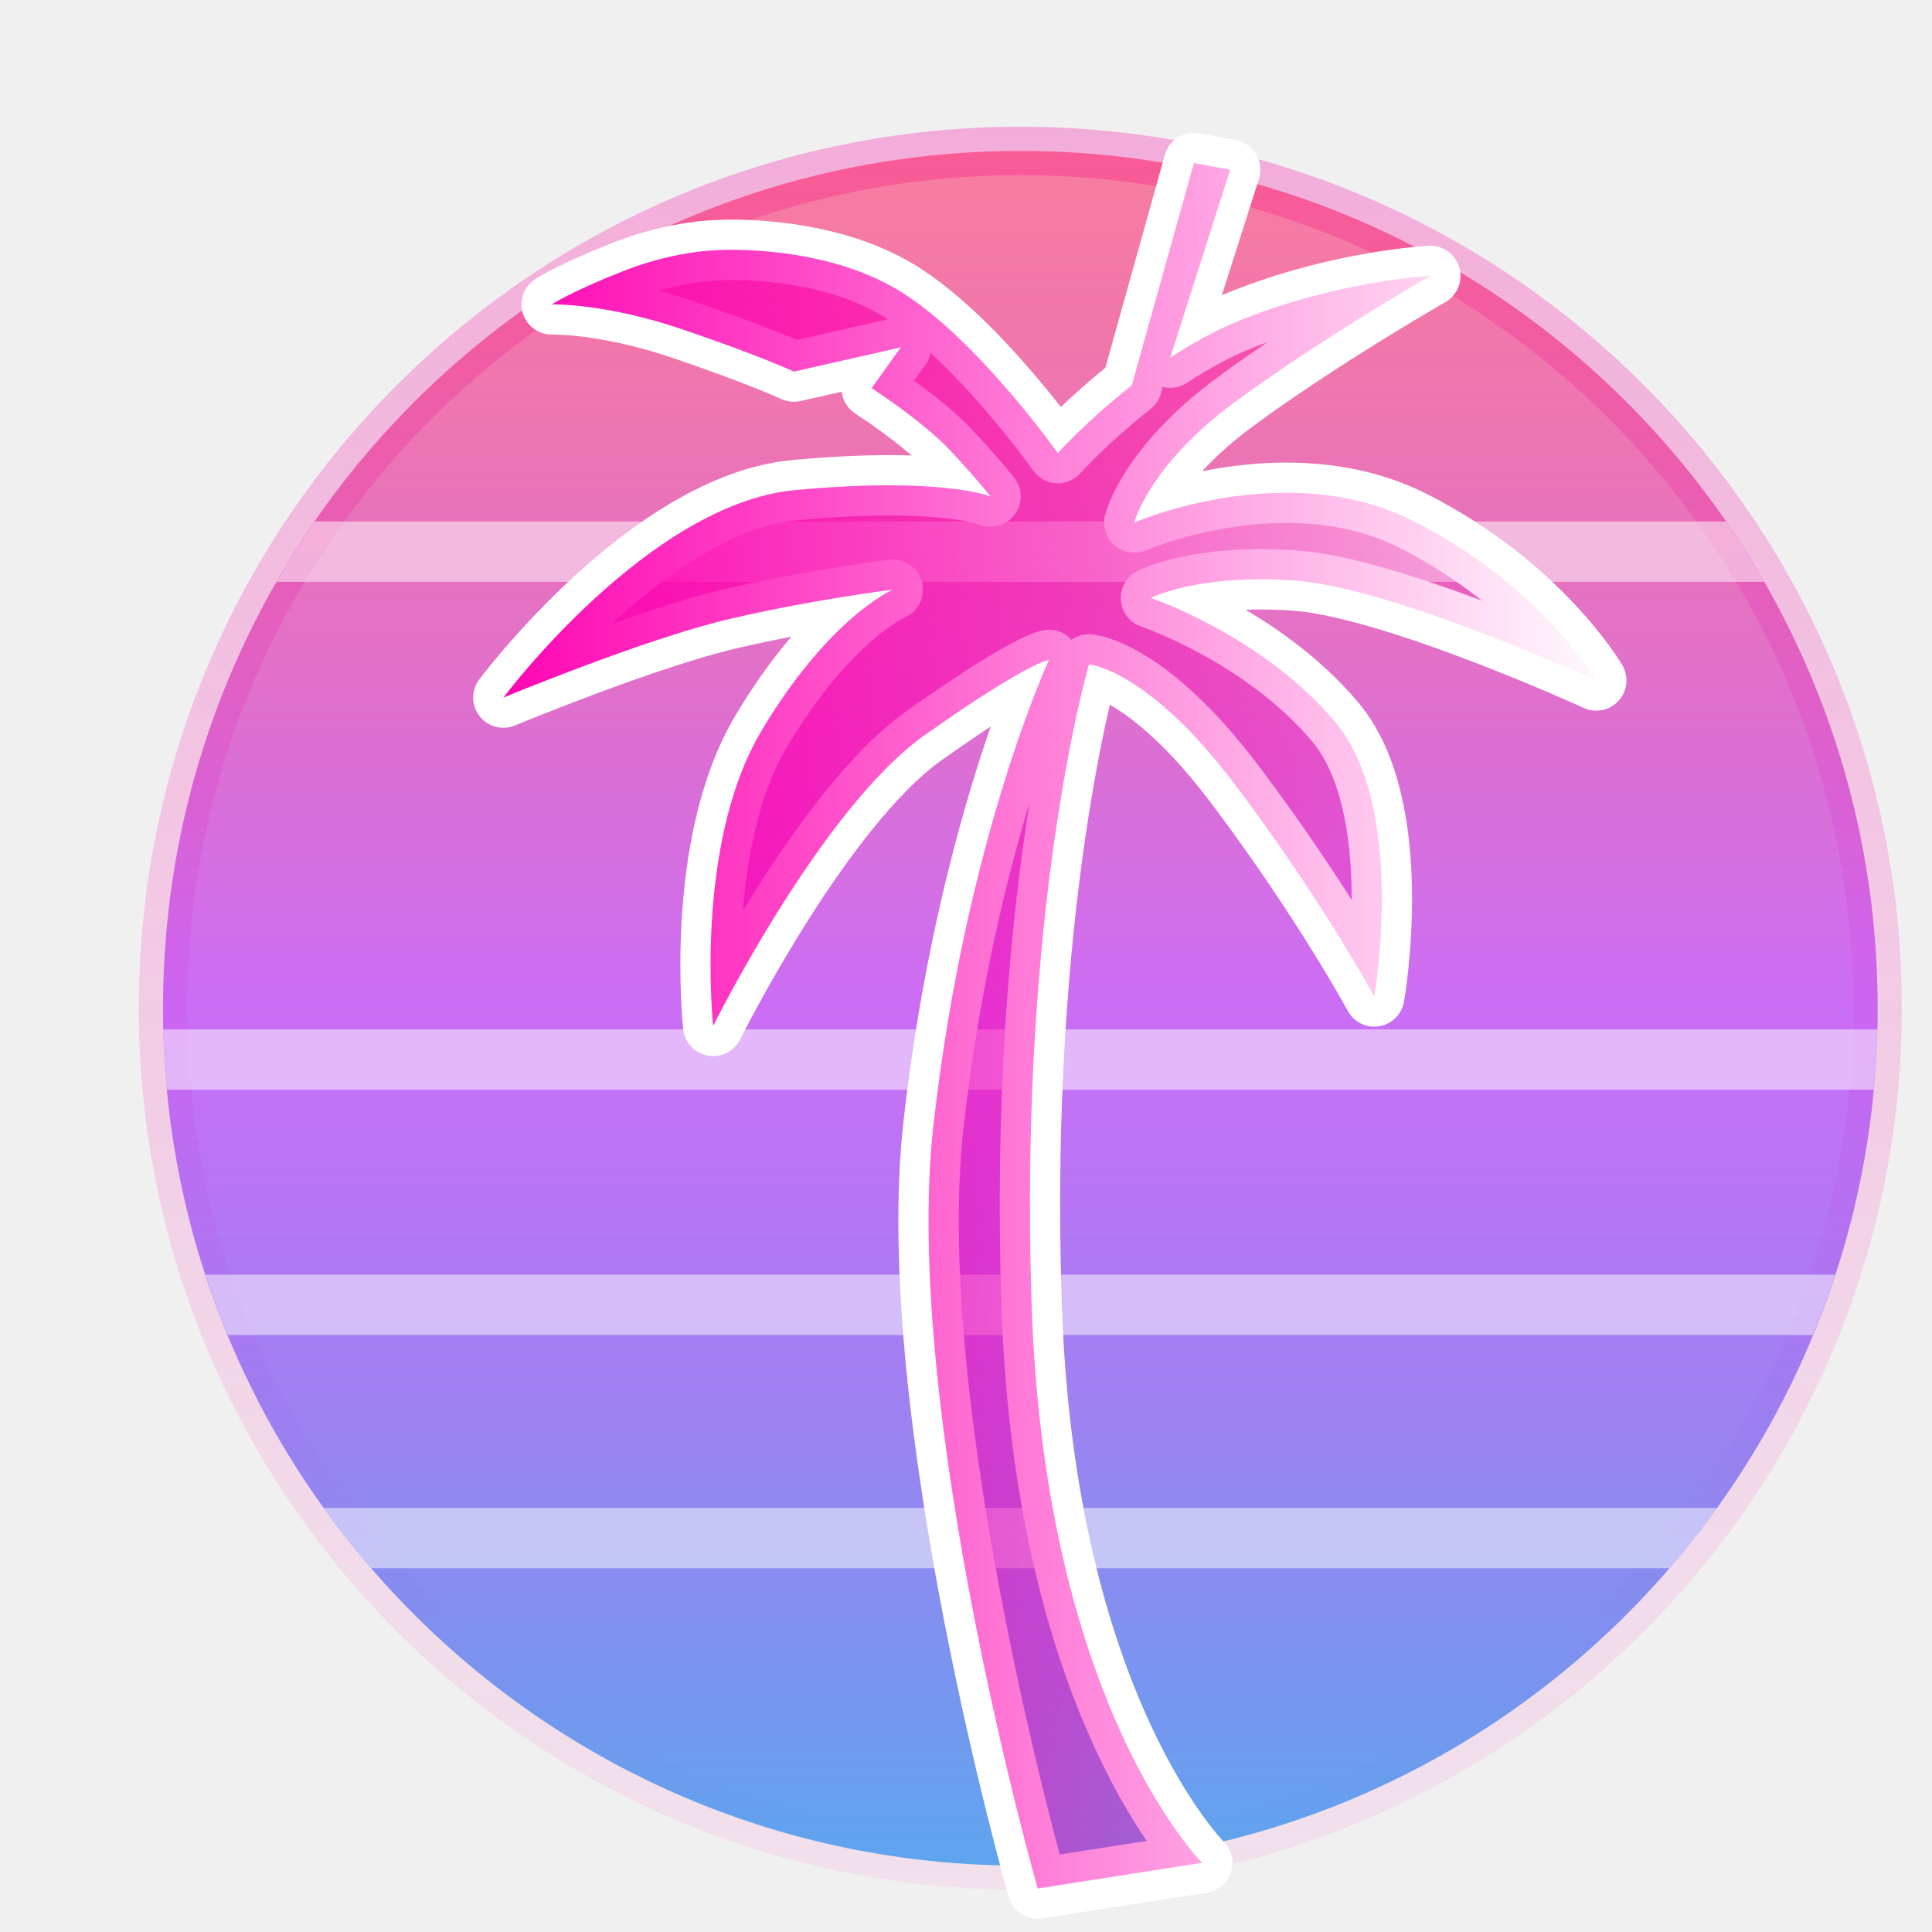
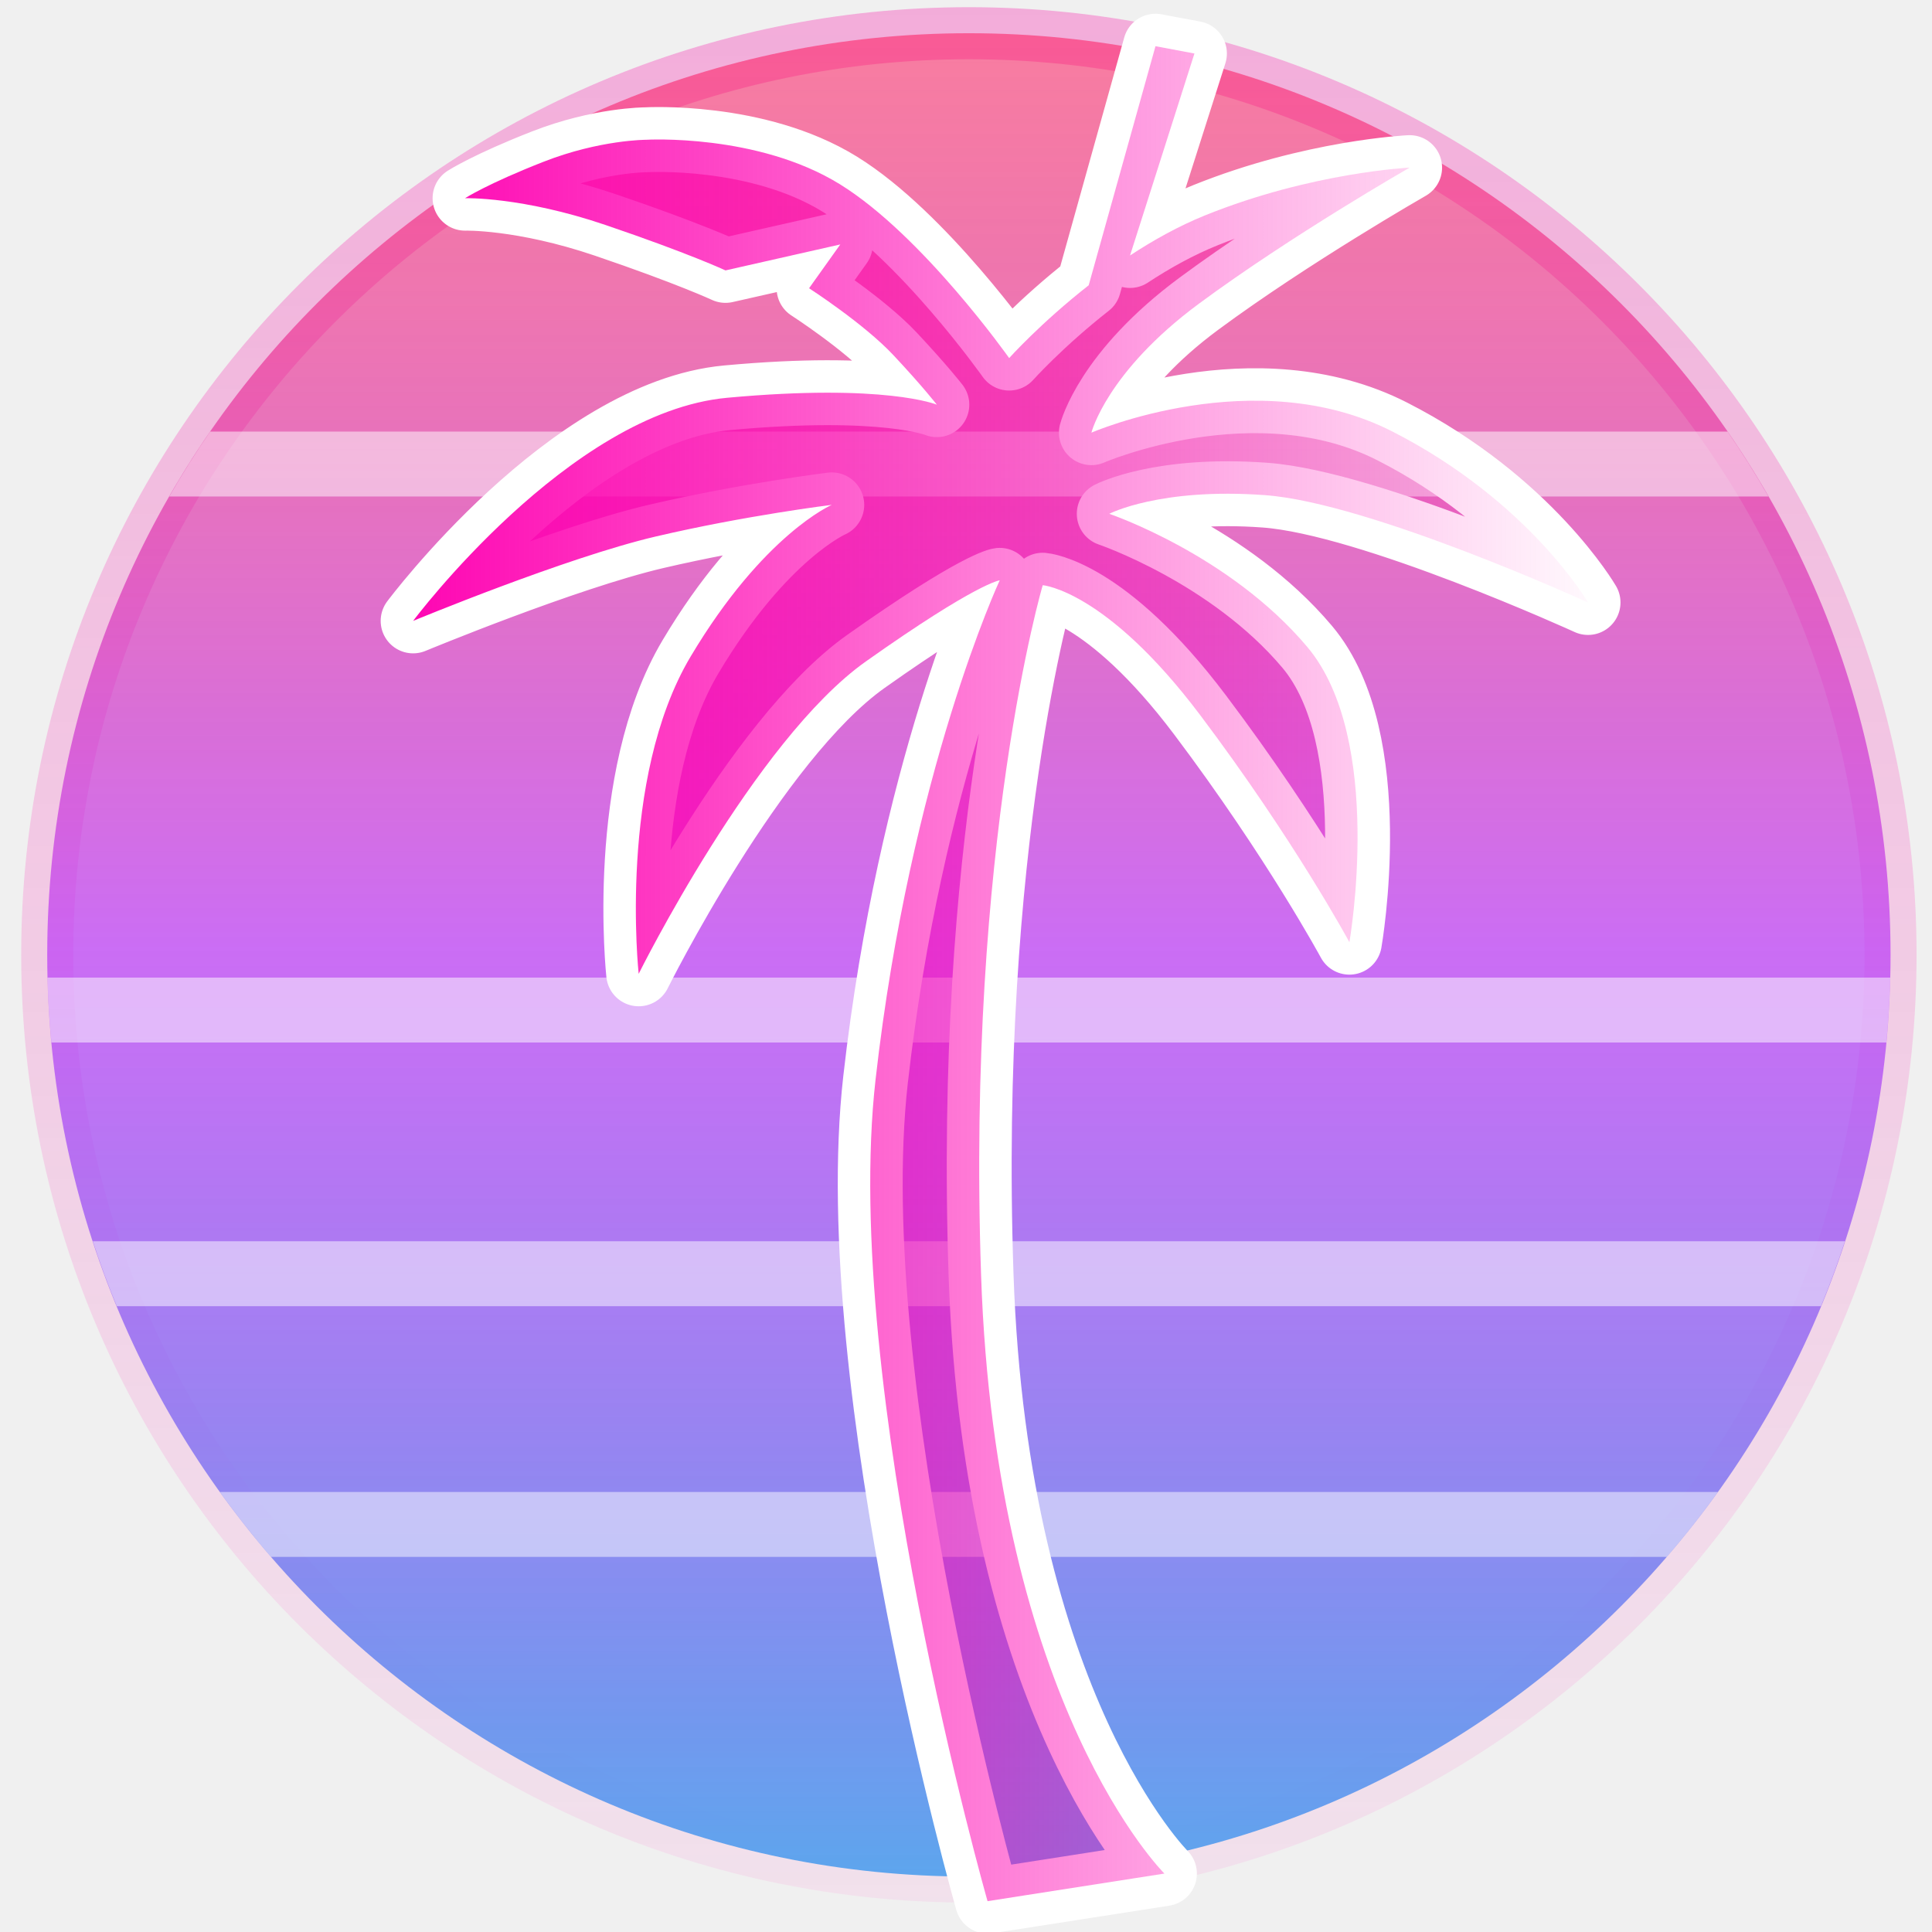
<svg xmlns="http://www.w3.org/2000/svg" xmlns:xlink="http://www.w3.org/1999/xlink" width="512" height="512" fill="none" viewBox="0 0 512 512" version="1.1" id="svg7">
  <defs id="defs7">
    <linearGradient id="linearGradient24">
      <stop style="stop-color:#f71baa;stop-opacity:0.566;" offset="0" id="stop24" />
      <stop style="stop-color:#fa87d4;stop-opacity:0.25;" offset="1" id="stop25" />
    </linearGradient>
    <rect x="22.627" y="402.768" width="521.34" height="248.949" id="rect24" />
    <linearGradient id="linearGradient1">
      <stop style="stop-color:#fe00b1;stop-opacity:1;" offset="0" id="stop1" />
      <stop style="stop-color:#fe00b1;stop-opacity:0;" offset="1" id="stop2" />
    </linearGradient>
    <linearGradient id="linearGradient11">
      <stop style="stop-color:#ff0950;stop-opacity:0.5;" offset="0" id="stop11" />
      <stop style="stop-color:#bf42f6;stop-opacity:0.75;" offset="0.496" id="stop20" />
      <stop style="stop-color:#5da5ed;stop-opacity:1;" offset="1" id="stop12" />
    </linearGradient>
-     <linearGradient xlink:href="#linearGradient11" id="linearGradient12" x1="270.4" y1="40" x2="270.4" y2="494.4" gradientUnits="userSpaceOnUse" spreadMethod="reflect" />
-     <linearGradient xlink:href="#linearGradient1" id="linearGradient2" x1="125.402" y1="271.834" x2="431.024" y2="271.834" gradientUnits="userSpaceOnUse" />
-     <linearGradient xlink:href="#linearGradient24" id="linearGradient25" x1="270.4" y1="33.584" x2="270.4" y2="500.816" gradientUnits="userSpaceOnUse" />
+     <linearGradient xlink:href="#linearGradient11" id="linearGradient12" x1="270.4" y1="40" x2="270.4" y2="494.4" gradientUnits="userSpaceOnUse" spreadMethod="reflect" gradientTransform="matrix(1.075046,0,0,1.075046,-33.92838,-34.19873)" />
+     <linearGradient xlink:href="#linearGradient1" id="linearGradient2" x1="125.402" y1="271.834" x2="431.024" y2="271.834" gradientUnits="userSpaceOnUse" gradientTransform="matrix(1.075046,0,0,1.075046,-33.92838,-34.19873)" />
+     <linearGradient xlink:href="#linearGradient24" id="linearGradient25" x1="270.4" y1="33.584" x2="270.4" y2="500.816" gradientUnits="userSpaceOnUse" gradientTransform="matrix(1.075046,0,0,1.075046,-33.92838,-34.19873)" />
  </defs>
-   <circle style="fill:url(#linearGradient12);fill-opacity:1;stroke-width:12.832;stroke-opacity:0.566;paint-order:stroke fill markers;stroke:url(#linearGradient25)" id="path8" cx="270.4" cy="267.2" r="227.2" />
-   <path id="rect1-3" style="fill:#ffffff;fill-opacity:0.5;stroke:none;stroke-width:16;stroke-dasharray:none;stroke-opacity:1;paint-order:stroke fill markers" d="M 83.373 138.199 A 227.2 227.2 0 0 0 73.293 154.199 L 467.506 154.199 A 227.2 227.2 0 0 0 457.426 138.199 L 83.373 138.199 z " />
-   <path style="fill:#ff2bd5;fill-opacity:1;stroke-width:13.374;stroke-opacity:0.416;paint-order:stroke fill markers" d="m 235.891,496.106 -9.617,-52.043" id="path9" />
-   <path id="rect1-2" style="fill:#ffffff;fill-opacity:0.5;stroke:none;stroke-width:16;stroke-dasharray:none;stroke-opacity:1;paint-order:stroke fill markers" d="M 85.764 399.6 A 227.2 227.2 0 0 0 98.359 415.6 L 442.439 415.6 A 227.2 227.2 0 0 0 455.035 399.6 L 85.764 399.6 z " />
-   <path id="rect1-2-5" style="fill:#ffffff;fill-opacity:0.5;stroke:none;stroke-width:16;stroke-dasharray:none;stroke-opacity:1;paint-order:stroke fill markers" d="M 54.447 337.801 A 227.2 227.2 0 0 0 60.352 353.801 L 480.447 353.801 A 227.2 227.2 0 0 0 486.352 337.801 L 54.447 337.801 z " />
-   <path id="rect1" style="fill:#ffffff;fill-opacity:0.5;stroke:none;stroke-width:16;stroke-dasharray:none;stroke-opacity:1;paint-order:stroke fill markers" d="M 43.268 272.801 A 227.2 227.2 0 0 0 44.229 288.801 L 496.57 288.801 A 227.2 227.2 0 0 0 497.531 272.801 L 43.268 272.801 z " />
-   <path id="path15" style="fill:url(#linearGradient2);fill-opacity:1;stroke:#ffffff;stroke-width:16;stroke-linejoin:round;stroke-dasharray:none;stroke-dashoffset:0;stroke-opacity:1;paint-order:stroke fill markers" d="M 316.4 43.199 C 316.4 43.199 305.47 82.296 299.934 102.139 C 288.108 111.408 280.33 120.082 280.33 120.082 C 280.33 120.082 258.976 89.819 238.611 77.232 C 218.247 64.646 190.801 66.268 190.801 66.268 C 190.801 66.268 179.4 66.268 165.6 71.668 C 151.8 77.068 146.199 80.668 146.199 80.668 C 146.199 80.668 160.201 80.268 180.801 87.268 C 201.401 94.268 210.4 98.469 210.4 98.469 L 238.699 92.068 L 231 102.869 C 231 102.869 244.501 111.569 251.801 119.369 C 259.101 127.169 262.5 131.568 262.5 131.568 C 262.5 131.568 249.801 126.269 210.801 129.869 C 171.801 133.469 133.4 184.869 133.4 184.869 C 133.4 184.869 170.999 169.268 193.199 164.068 C 215.399 158.868 236.6 156.268 236.6 156.268 C 236.6 156.268 219.801 163.468 201.801 193.668 C 183.801 223.868 189 271.869 189 271.869 C 189 271.869 217.6 214.269 245 194.869 C 272.4 175.469 278 174.869 278 174.869 C 278 174.869 256 222.069 247.4 297.869 C 238.8 373.669 275 500.469 275 500.469 L 318.6 493.668 C 318.6 493.668 277 452.468 273.4 346.068 C 269.8 239.668 288.6 176.068 288.6 176.068 C 288.6 176.068 304.2 177.268 327.4 208.068 C 350.6 238.868 364.199 264.068 364.199 264.068 C 364.199 264.068 373.001 214.068 353.801 191.268 C 334.601 168.468 305 158.469 305 158.469 C 305 158.469 317.5 151.969 343.4 153.869 C 369.3 155.769 423.025 180.328 423.025 180.328 C 423.025 180.328 408.6 155.437 374.801 138.184 C 341.001 120.93 300.6 138.469 300.6 138.469 C 300.6 138.469 304.372 123.476 327.141 106.646 C 349.909 89.817 379.043 73.131 379.043 73.131 C 379.043 73.131 355.002 74.263 328.697 84.869 C 322.152 87.508 315.87 91.013 310.125 94.791 L 326 45 L 316.4 43.199 z " />
+   <circle style="fill:url(#linearGradient12);fill-opacity:1;stroke:url(#linearGradient25);stroke-width:13.795;stroke-opacity:0.566;paint-order:stroke fill markers" id="path8" cx="256.764" cy="253.054" r="244.25" />
+   <path id="rect1-3" style="fill:#ffffff;fill-opacity:0.5;stroke:none;stroke-width:17.201;stroke-dasharray:none;stroke-opacity:1;paint-order:stroke fill markers" d="M 55.701,114.372 A 244.25,244.25 0 0 0 44.865,131.573 h 423.797 a 244.25,244.25 0 0 0 -10.837,-17.201 z" />
+   <path style="fill:#ff2bd5;fill-opacity:1;stroke-width:14.378;stroke-opacity:0.416;paint-order:stroke fill markers" d="M 219.665,499.138 209.327,443.189" id="path9" />
+   <path id="rect1-2" style="fill:#ffffff;fill-opacity:0.5;stroke:none;stroke-width:17.201;stroke-dasharray:none;stroke-opacity:1;paint-order:stroke fill markers" d="m 58.272,395.389 a 244.25,244.25 0 0 0 13.541,17.201 H 441.714 a 244.25,244.25 0 0 0 13.541,-17.201 z" />
+   <path id="rect1-2-5" style="fill:#ffffff;fill-opacity:0.5;stroke:none;stroke-width:17.201;stroke-dasharray:none;stroke-opacity:1;paint-order:stroke fill markers" d="m 24.605,328.953 a 244.25,244.25 0 0 0 6.347,17.201 H 482.575 a 244.25,244.25 0 0 0 6.347,-17.201 z" />
+   <path id="rect1" style="fill:#ffffff;fill-opacity:0.5;stroke:none;stroke-width:17.201;stroke-dasharray:none;stroke-opacity:1;paint-order:stroke fill markers" d="m 12.586,259.075 a 244.25,244.25 0 0 0 1.033,17.201 H 499.908 a 244.25,244.25 0 0 0 1.033,-17.201 z" />
+   <path id="path15" style="fill:url(#linearGradient2);fill-opacity:1;stroke:#ffffff;stroke-width:17.201;stroke-linejoin:round;stroke-dasharray:none;stroke-dashoffset:0;stroke-opacity:1;paint-order:stroke fill markers" d="m 306.217,12.242 c 0,0 -11.75,42.031 -17.703,63.363 -12.713,9.964 -21.075,19.29 -21.075,19.29 0,0 -22.957,-32.534 -44.85,-46.065 C 200.697,35.299 171.191,37.042 171.191,37.042 c 0,0 -12.257,4.2e-4 -27.092,5.806 -14.836,5.805 -20.856,9.675 -20.856,9.675 0,0 15.052,-0.43 37.198,7.095 22.146,7.525 31.821,12.042 31.821,12.042 l 30.423,-6.881 -8.277,11.611 c 0,0 14.514,9.353 22.362,17.738 7.848,8.385 11.502,13.115 11.502,13.115 0,0 -13.652,-5.697 -55.579,-1.827 -41.927,3.87 -83.209,59.128 -83.209,59.128 0,0 40.42,-16.772 64.286,-22.362 23.866,-5.59 46.657,-8.386 46.657,-8.386 0,0 -18.06,7.741 -37.41,40.207 -19.351,32.466 -13.761,84.07 -13.761,84.07 0,0 30.746,-61.923 60.203,-82.779 29.456,-20.856 35.477,-21.501 35.477,-21.501 0,0 -23.651,50.742 -32.896,132.231 -9.245,81.488 29.671,217.804 29.671,217.804 l 46.872,-7.311 c 0,0 -44.721,-44.291 -48.591,-158.676 -3.87,-114.385 16.34,-182.758 16.34,-182.758 0,0 16.772,1.29 41.713,34.401 24.941,33.111 39.56,60.203 39.56,60.203 0,0 9.462,-53.753 -11.179,-78.264 -20.641,-24.511 -52.463,-35.26 -52.463,-35.26 0,0 13.438,-6.987 41.282,-4.945 27.844,2.043 85.601,28.445 85.601,28.445 0,0 -15.507,-26.759 -51.844,-45.307 -36.336,-18.548 -79.77,0.307 -79.77,0.307 0,0 4.055,-16.118 28.533,-34.21 24.478,-18.092 55.797,-36.031 55.797,-36.031 0,0 -25.846,1.217 -54.124,12.619 -7.036,2.837 -13.79,6.605 -19.966,10.666 l 17.066,-53.528 z" />
</svg>
